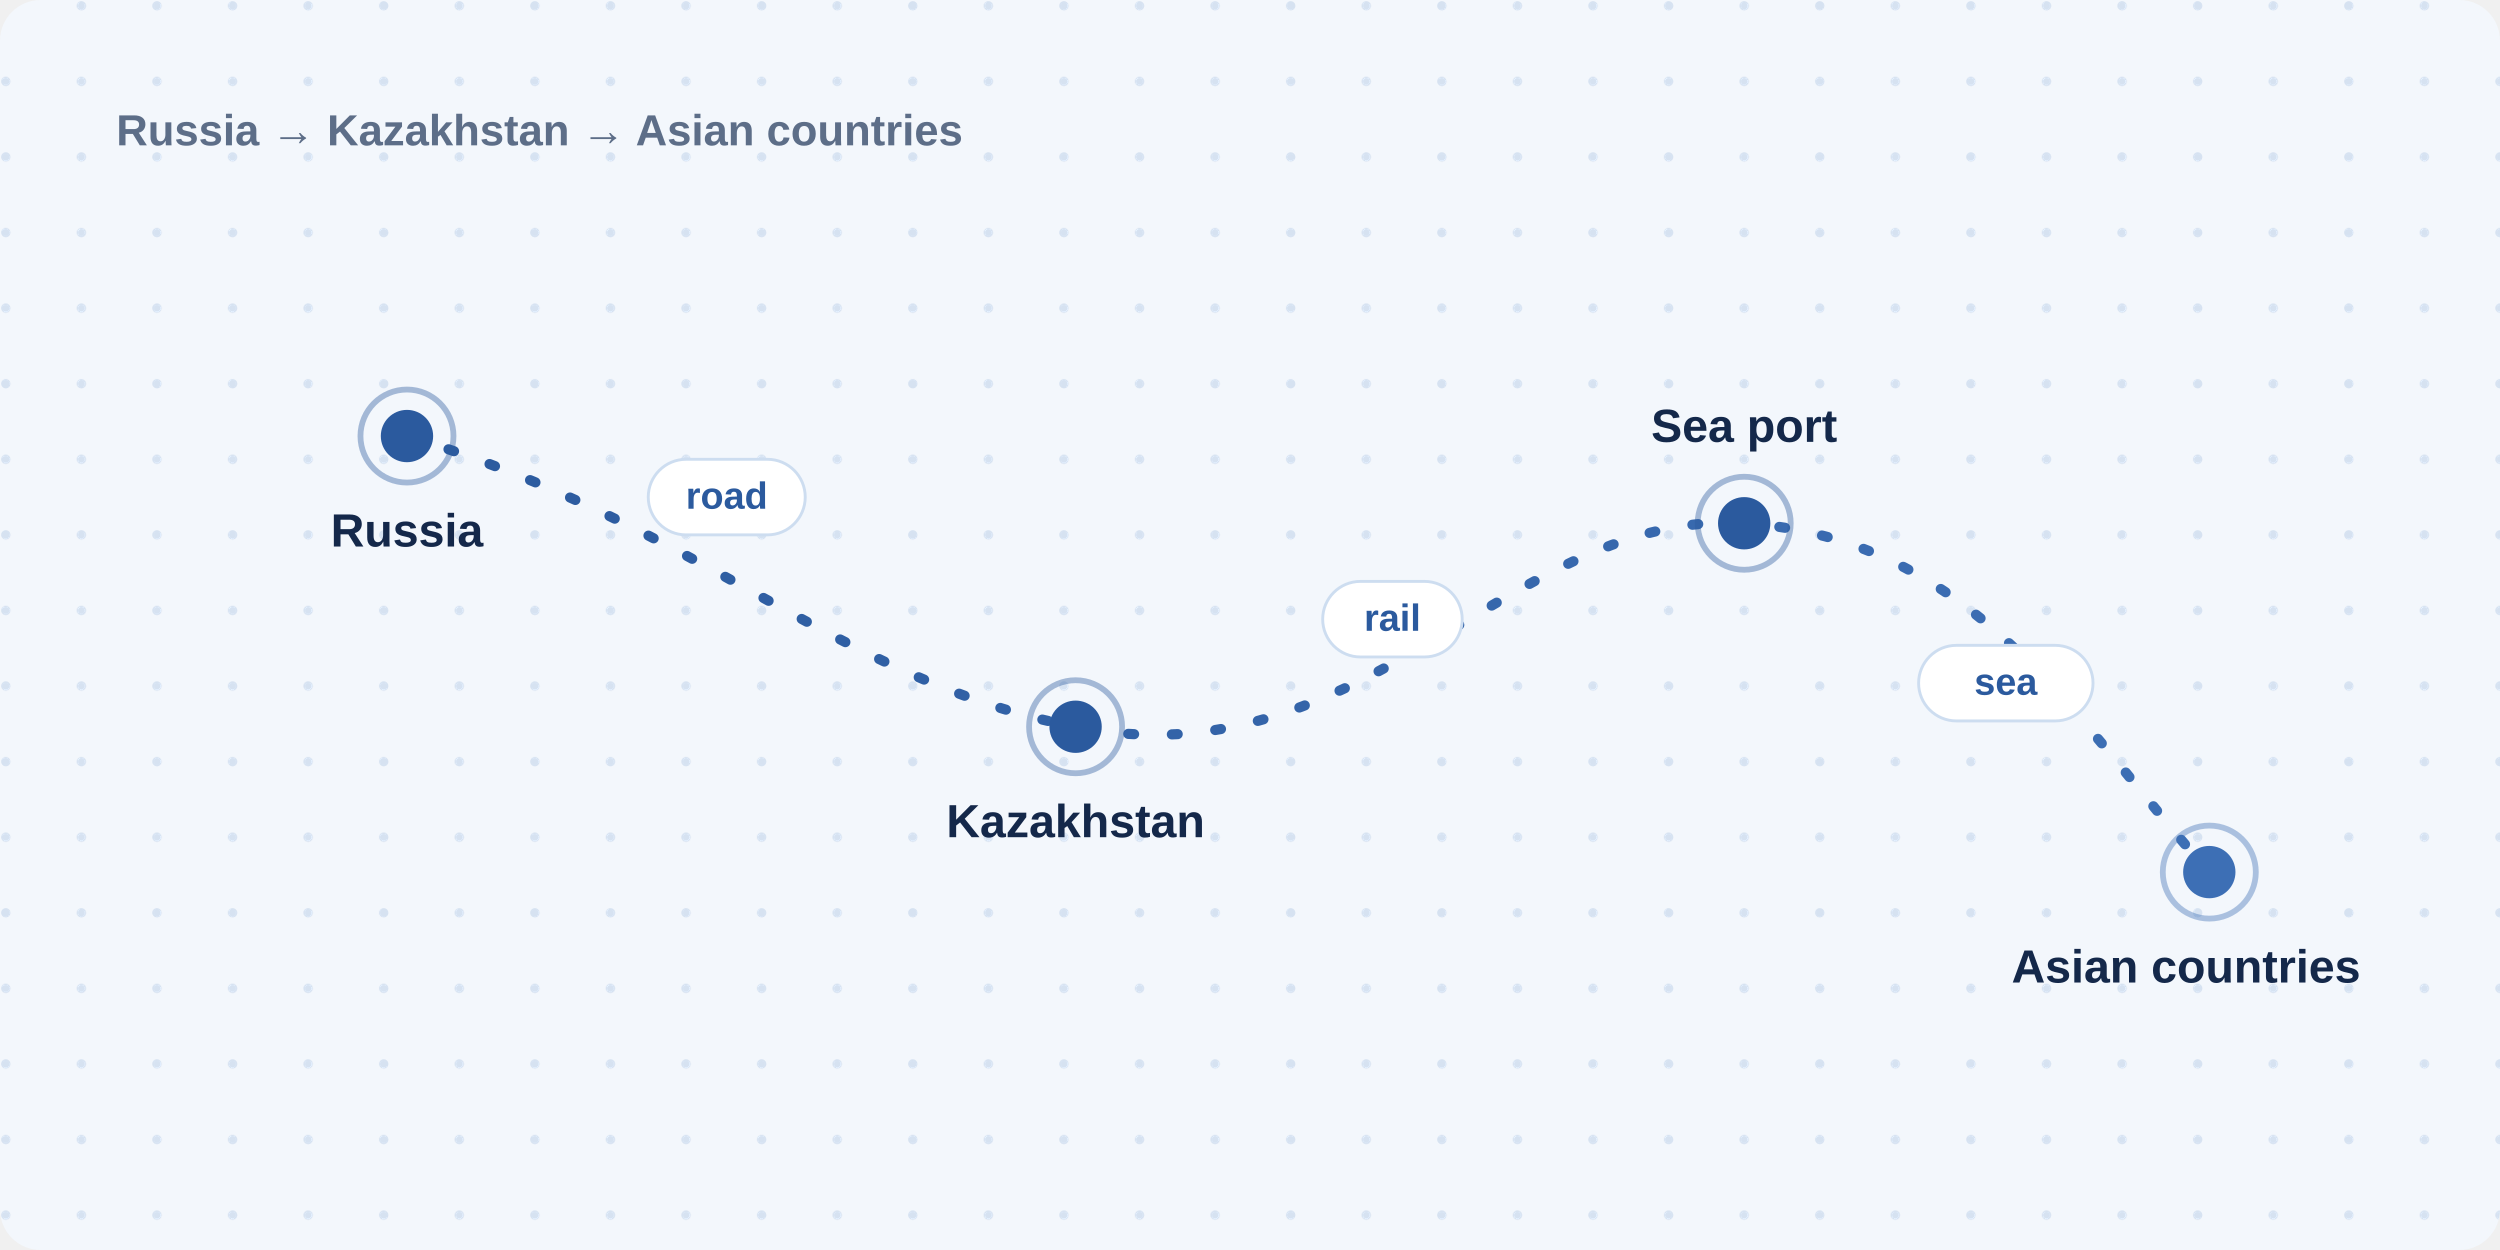
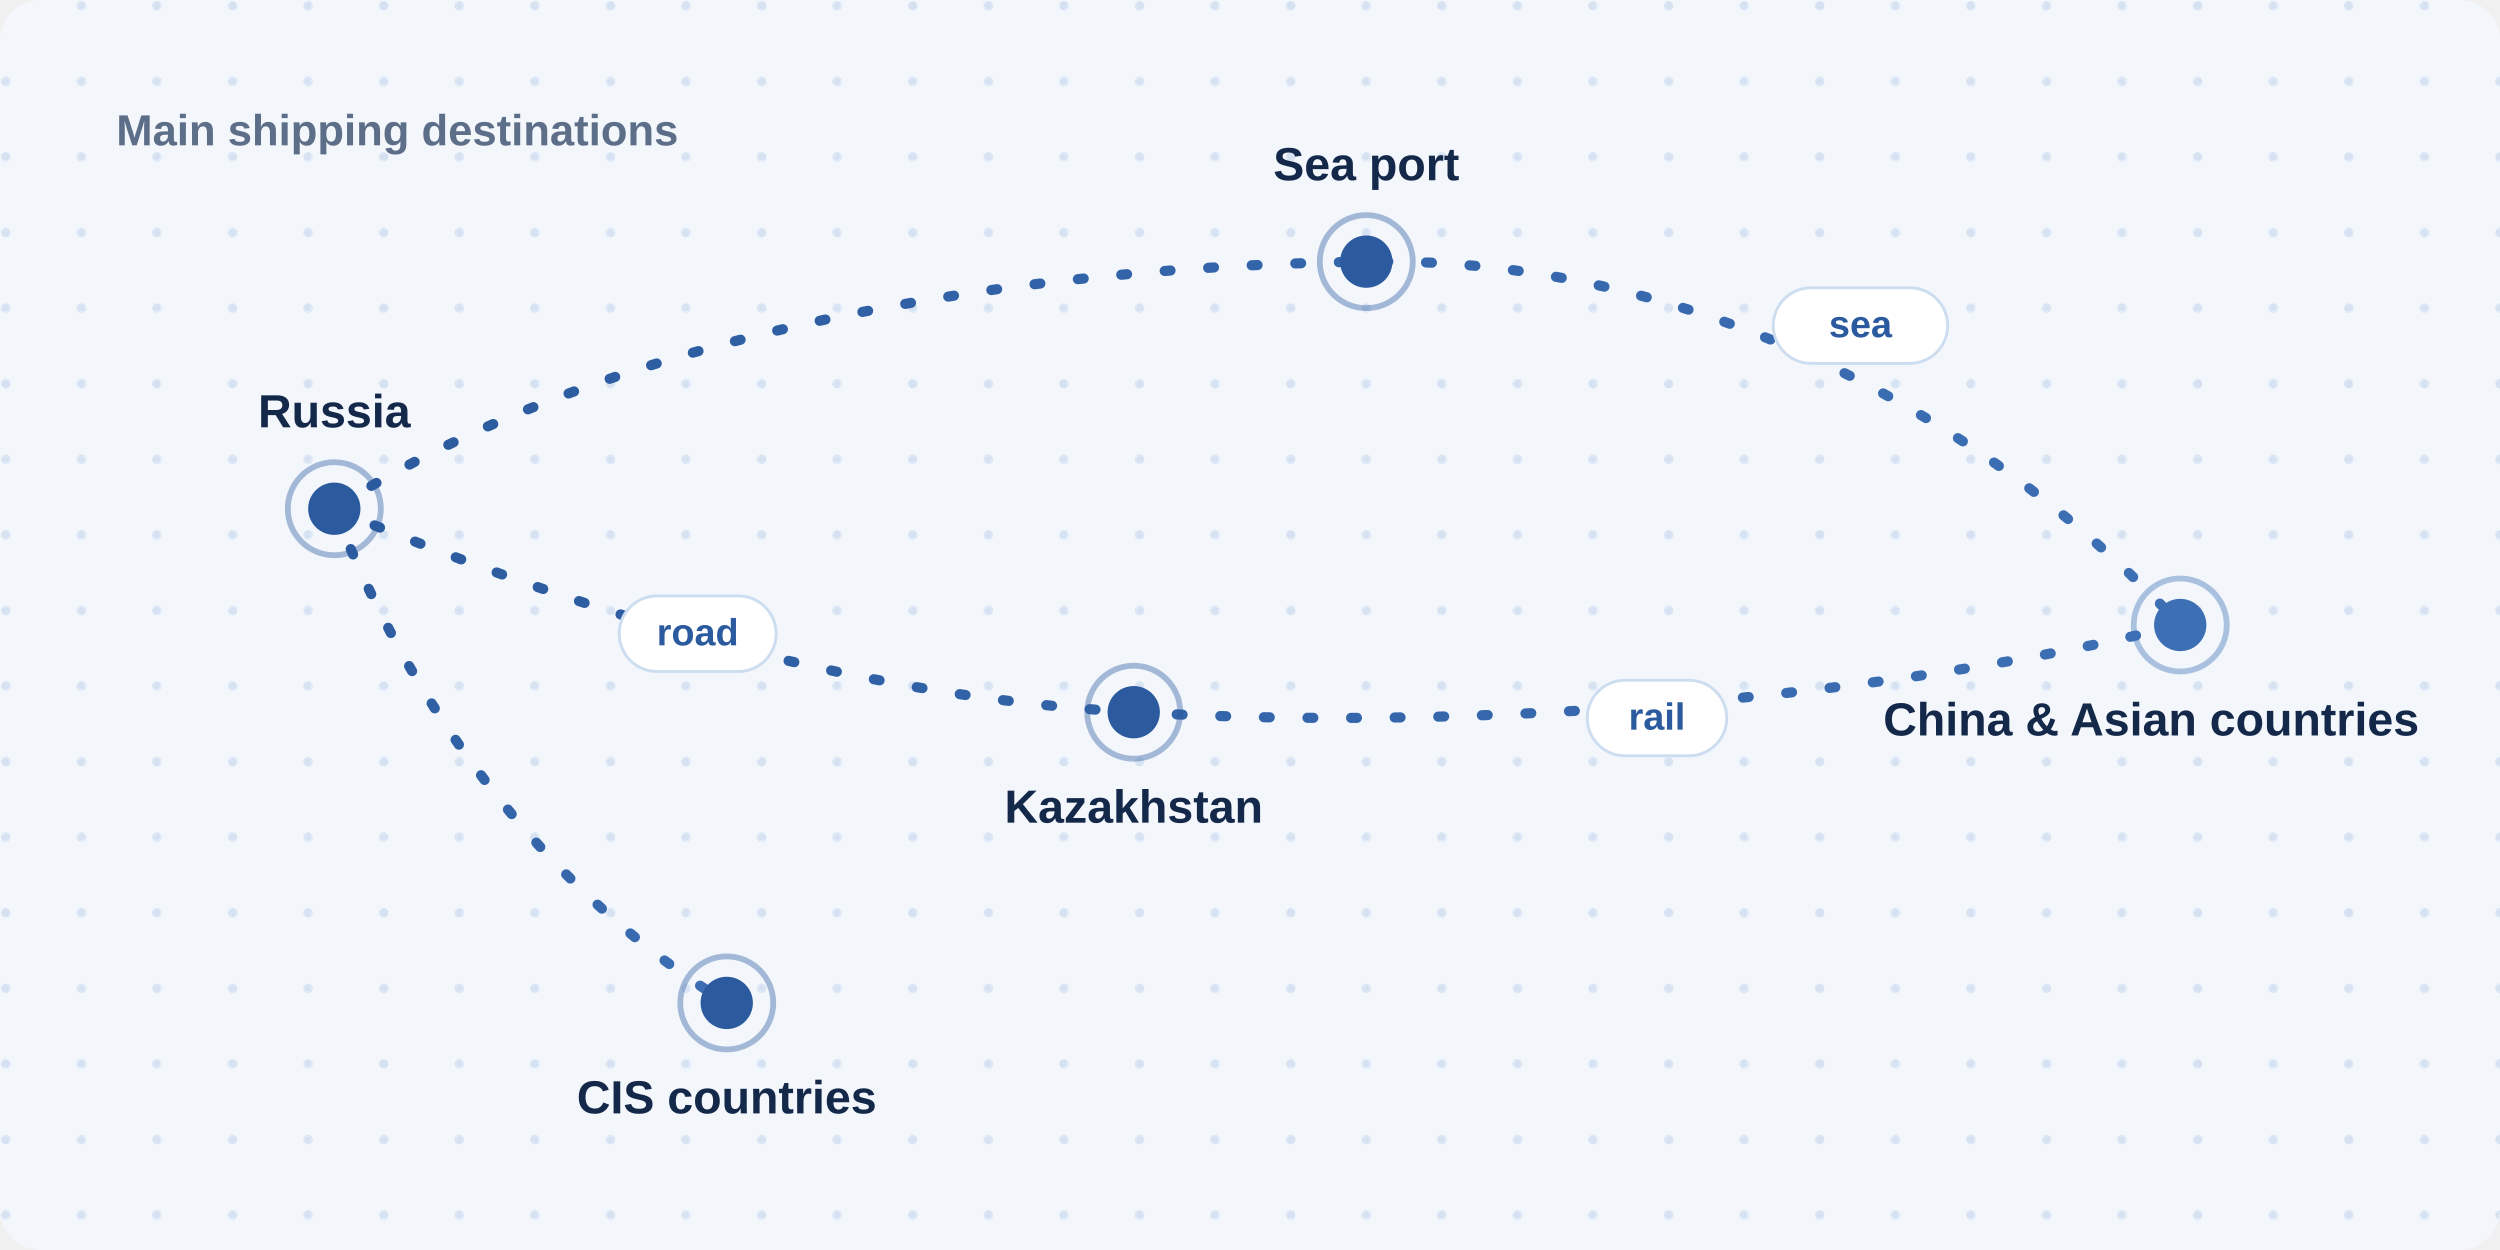
- <svg xmlns="http://www.w3.org/2000/svg" viewBox="0 0 860 430" role="img" aria-label="Route: Russia — Kazakhstan — Asian countries">
+ <svg xmlns="http://www.w3.org/2000/svg" viewBox="0 0 860 430" role="img" aria-label="Destinations diagram: Russia, Kazakhstan, CIS countries, sea ports, China and Asian countries">
  <defs>
    <linearGradient id="route" x1="0" y1="0" x2="1" y2="0">
      <stop offset="0" stop-color="#2b5a9e" />
      <stop offset="1" stop-color="#3d6fb5" />
    </linearGradient>
    <pattern id="dots" width="26" height="26" patternUnits="userSpaceOnUse">
      <circle cx="2" cy="2" r="1.6" fill="#d6e2f1" />
    </pattern>
  </defs>
  <rect width="860" height="430" rx="14" fill="#f3f7fc" />
  <rect width="860" height="430" rx="14" fill="url(#dots)" />
-   <path d="M140 150 C240 180 290 235 370 250 C470 270 520 175 600 180 C680 185 715 250 760 300" fill="none" stroke="url(#route)" stroke-width="3.5" stroke-linecap="round" stroke-dasharray="2 13" />
+   <g fill="none" stroke="url(#route)" stroke-width="3.5" stroke-linecap="round" stroke-dasharray="2 13">
+     <path d="M115 175 C210 215 300 240 390 245 C510 252 650 240 750 215" />
+     <path d="M115 175 C200 120 330 92 470 90 C590 88 690 150 750 215" />
+     <path d="M115 175 C140 240 185 305 250 345" />
+   </g>
  <g font-family="Segoe UI, Arial, sans-serif" font-size="13" font-weight="700" fill="#2b5a9e" text-anchor="middle">
    <g>
-       <rect x="223" y="158" width="54" height="26" rx="13" fill="#fff" stroke="#cdddf0" />
-       <text x="250" y="175">road</text>
+       <rect x="213" y="205" width="54" height="26" rx="13" fill="#fff" stroke="#cdddf0" />
+       <text x="240" y="222">road</text>
    </g>
    <g>
-       <rect x="455" y="200" width="48" height="26" rx="13" fill="#fff" stroke="#cdddf0" />
-       <text x="479" y="217">rail</text>
+       <rect x="546" y="234" width="48" height="26" rx="13" fill="#fff" stroke="#cdddf0" />
+       <text x="570" y="251">rail</text>
    </g>
    <g>
-       <rect x="660" y="222" width="60" height="26" rx="13" fill="#fff" stroke="#cdddf0" />
-       <text x="690" y="239">sea</text>
+       <rect x="610" y="99" width="60" height="26" rx="13" fill="#fff" stroke="#cdddf0" />
+       <text x="640" y="116">sea</text>
    </g>
  </g>
  <g font-family="Segoe UI, Arial, sans-serif" font-size="16" font-weight="800" fill="#14284a" text-anchor="middle">
    <g>
-       <circle cx="140" cy="150" r="16" fill="none" stroke="#2b5a9e" stroke-width="2" opacity=".4" />
-       <circle cx="140" cy="150" r="9" fill="#2b5a9e" />
-       <text x="140" y="188">Russia</text>
+       <circle cx="115" cy="175" r="16" fill="none" stroke="#2b5a9e" stroke-width="2" opacity=".4" />
+       <circle cx="115" cy="175" r="9" fill="#2b5a9e" />
+       <text x="115" y="147">Russia</text>
    </g>
    <g>
-       <circle cx="370" cy="250" r="16" fill="none" stroke="#2b5a9e" stroke-width="2" opacity=".4" />
-       <circle cx="370" cy="250" r="9" fill="#2b5a9e" />
-       <text x="370" y="288">Kazakhstan</text>
+       <circle cx="390" cy="245" r="16" fill="none" stroke="#2b5a9e" stroke-width="2" opacity=".4" />
+       <circle cx="390" cy="245" r="9" fill="#2b5a9e" />
+       <text x="390" y="283">Kazakhstan</text>
    </g>
    <g>
-       <circle cx="600" cy="180" r="16" fill="none" stroke="#2b5a9e" stroke-width="2" opacity=".4" />
-       <circle cx="600" cy="180" r="9" fill="#2b5a9e" />
-       <text x="600" y="152">Sea port</text>
+       <circle cx="250" cy="345" r="16" fill="none" stroke="#2b5a9e" stroke-width="2" opacity=".4" />
+       <circle cx="250" cy="345" r="9" fill="#2b5a9e" />
+       <text x="250" y="383">CIS countries</text>
    </g>
    <g>
-       <circle cx="760" cy="300" r="16" fill="none" stroke="#3d6fb5" stroke-width="2" opacity=".4" />
-       <circle cx="760" cy="300" r="9" fill="#3d6fb5" />
-       <text x="752" y="338">Asian countries</text>
+       <circle cx="470" cy="90" r="16" fill="none" stroke="#2b5a9e" stroke-width="2" opacity=".4" />
+       <circle cx="470" cy="90" r="9" fill="#2b5a9e" />
+       <text x="470" y="62">Sea port</text>
+     </g>
+     <g>
+       <circle cx="750" cy="215" r="16" fill="none" stroke="#3d6fb5" stroke-width="2" opacity=".4" />
+       <circle cx="750" cy="215" r="9" fill="#3d6fb5" />
+       <text x="740" y="253">China &amp; Asian countries</text>
    </g>
  </g>
-   <text x="40" y="50" font-family="Segoe UI, Arial, sans-serif" font-size="15" font-weight="700" fill="#5d6e88">Russia → Kazakhstan → Asian countries</text>
+   <text x="40" y="50" font-family="Segoe UI, Arial, sans-serif" font-size="15" font-weight="700" fill="#5d6e88">Main shipping destinations</text>
</svg>
